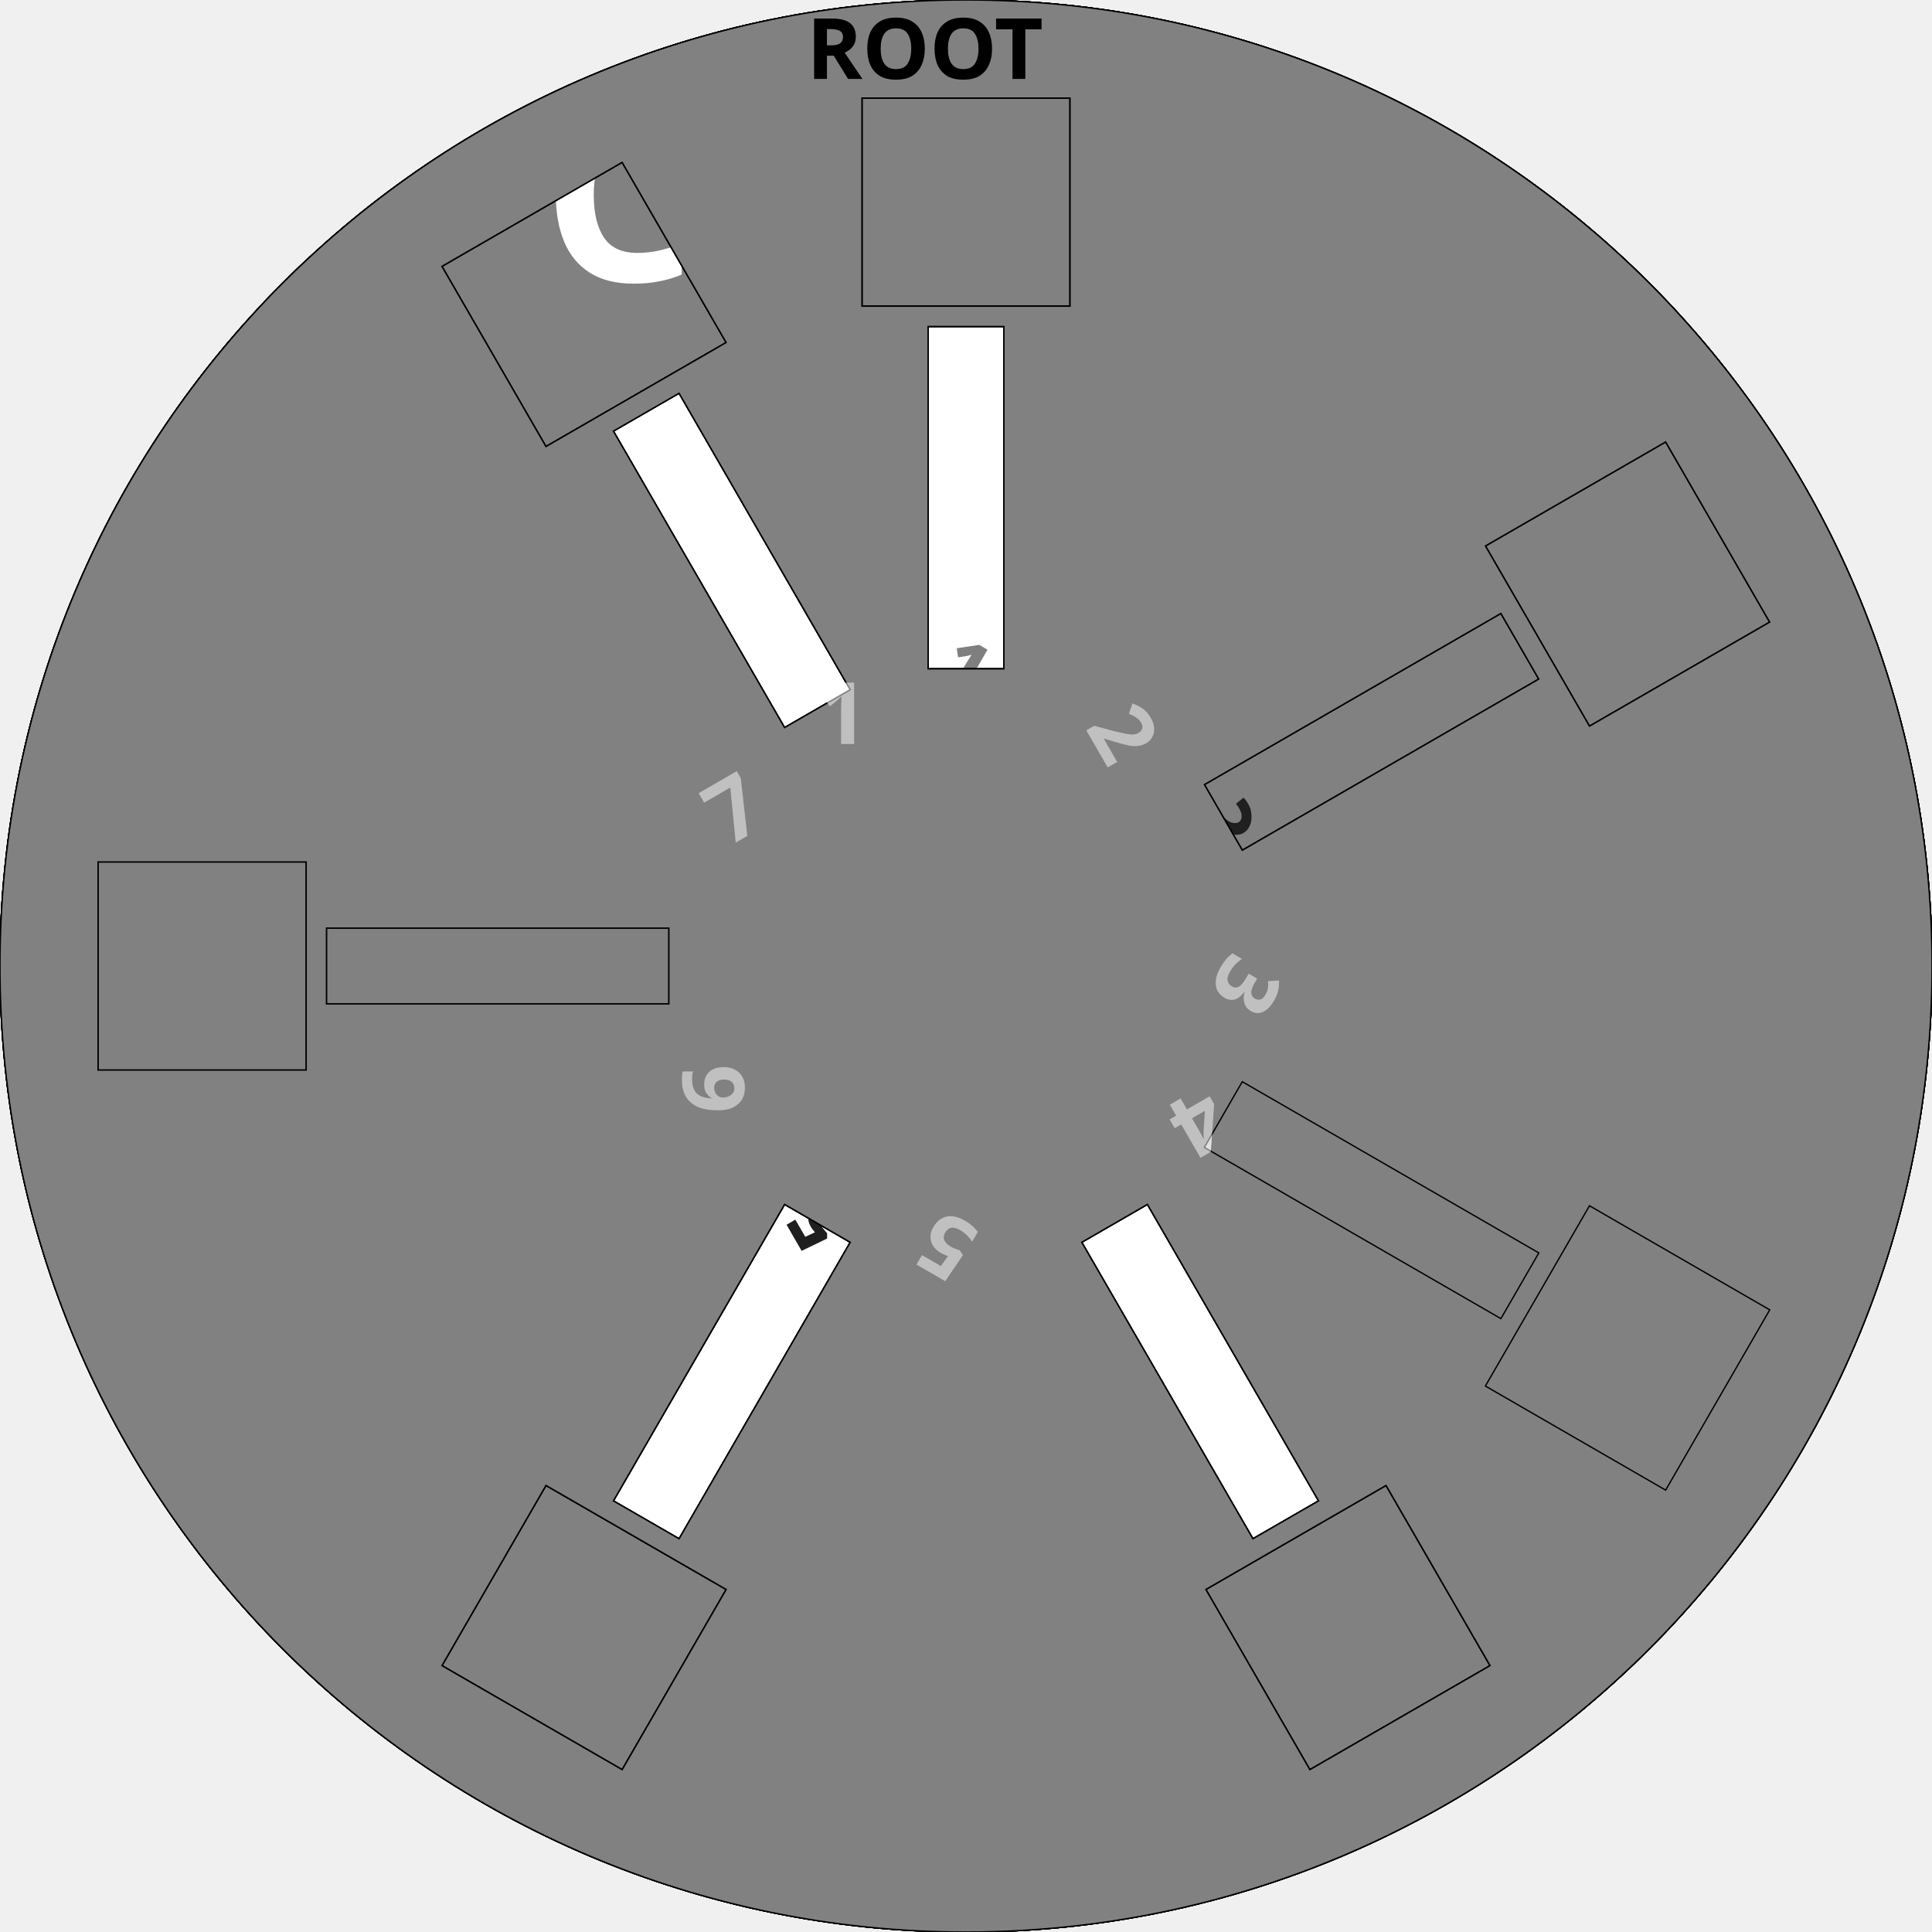
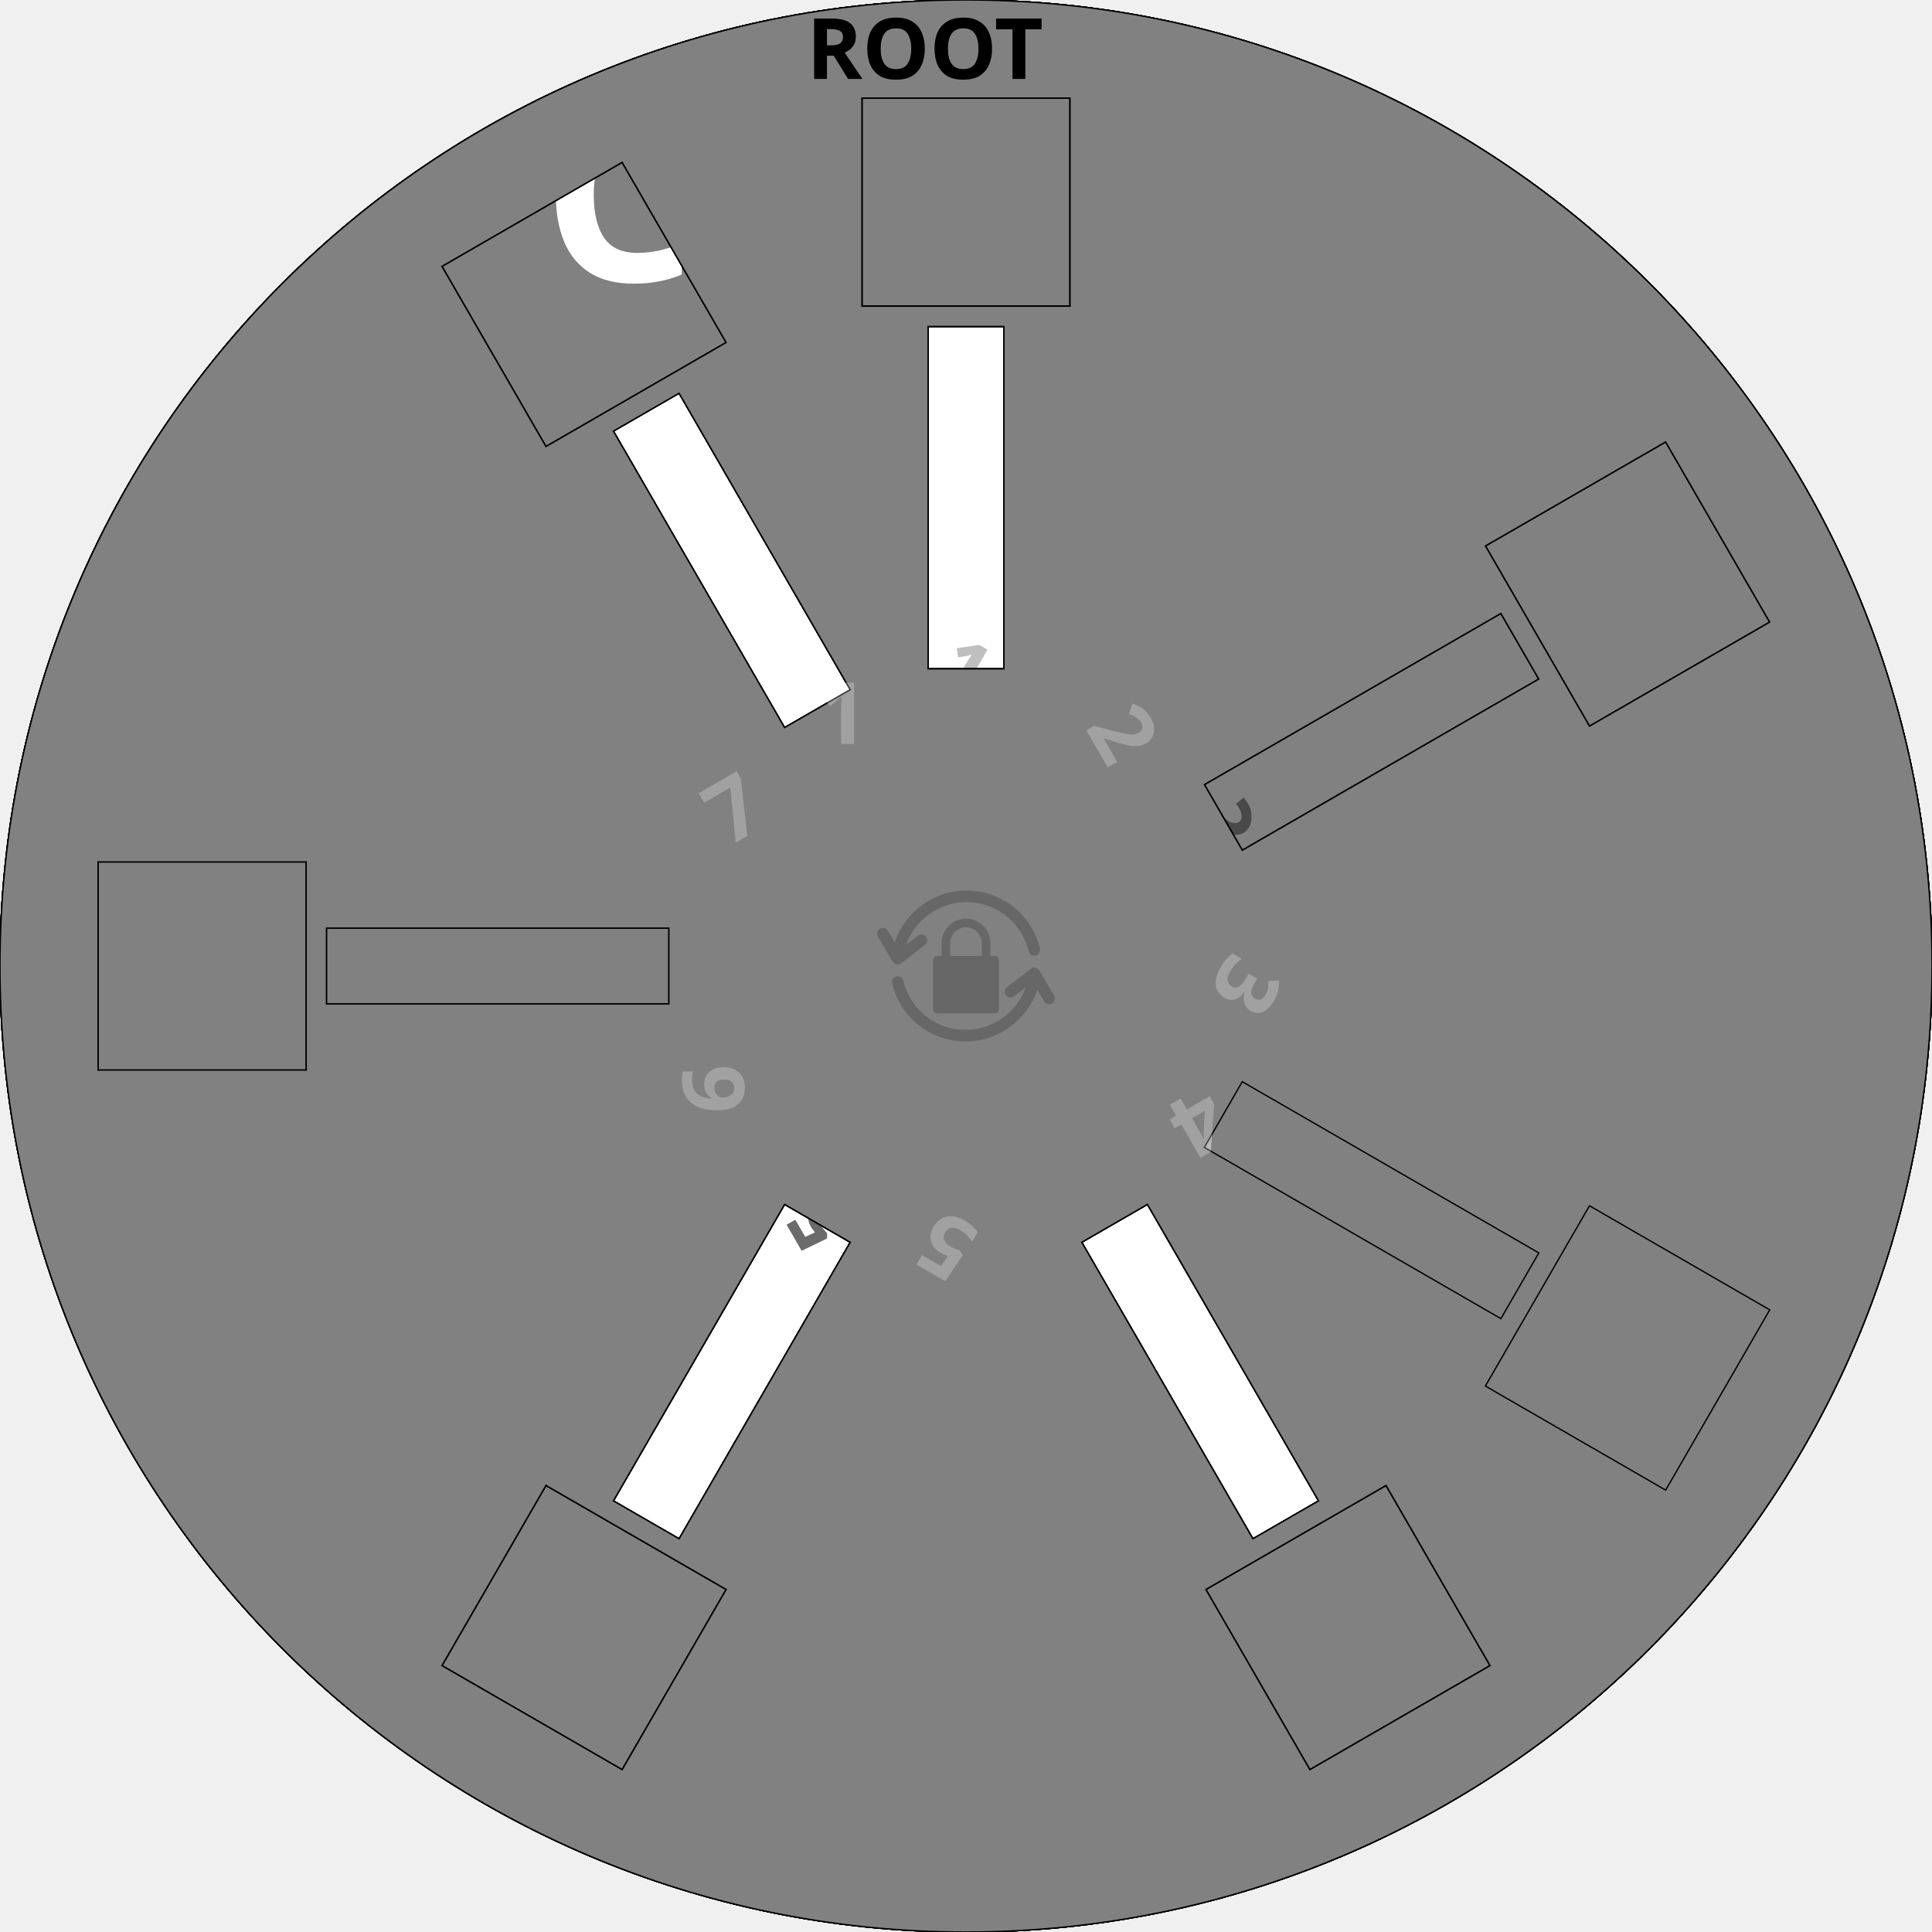
<svg xmlns="http://www.w3.org/2000/svg" width="158.75mm" height="158.75mm" viewBox="0 0 160 160" version="1.1" id="svg1">
  <defs id="defs1">
    <style>
        @keyframes touch_anim {
            0%   { opacity: 1; }
            100% { opacity: 0; }
        }
        .touchanim:hover{
            animation-name: touch_anim;
            animation-duration: 500ms;
        }
     </style>
  </defs>
  <g id="noteCircle" transform="translate(80, 80)" style="display:inline">
    <g id="noteCircle_base" style="display:inline">
      <circle id="circle1" cx="0" cy="0" r="80" style="fill:#818181;fill-opacity:1;stroke:#000000;stroke-width:0.11" />
      <g id="note_names">
        <g id="note1">
          <rect style="fill:#ffffff;fill-opacity:1;stroke:#ffffff;stroke-width:0.1;stroke-opacity:1" id="rect1" width="6.283" height="28.358" x="-3.142" y="-52.964" />
          <text xml:space="preserve" style="font-weight:bold;font-size:20px;line-height:10px;font-family:'Book Antiqua';text-align:center;text-anchor:middle;opacity:1;fill:#ffffff;fill-opacity:1;stroke-width:0.3" x="-0.118" y="-56.714" id="text1">
            <tspan id="tspan3" style="font-style:normal;font-variant:normal;font-weight:bold;font-stretch:normal;font-size:20.161px;font-family:'Book Antiqua';-inkscape-font-specification:'Book Antiqua, Bold';font-variant-ligatures:none;font-variant-caps:normal;font-variant-numeric:normal;font-variant-east-asian:normal;fill:#ffffff;fill-opacity:1;stroke-width:0.265;stroke-dasharray:none" x="-0.118" y="-56.714">C</tspan>
          </text>
        </g>
        <g id="note2" transform="rotate(30)">
          <rect style="fill:#000000;fill-opacity:1;stroke:#000000;stroke-width:0.1;stroke-opacity:1" id="rect2" width="6.283" height="28.358" x="-3.142" y="-52.964" />
          <text xml:space="preserve" style="font-weight:bold;font-size:8.5px;line-height:10px;font-family:'Book Antiqua';text-align:center;text-anchor:middle;opacity:1;fill:#000000;fill-opacity:1;stroke-width:0.3" x="0.461" y="-65.768" id="text2">
            <tspan id="tspan31" x="0.461" y="-65.768">C♯</tspan>
            <tspan id="tspan30" x="0.461" y="-55.255">D♭</tspan>
          </text>
        </g>
        <g id="note3" transform="rotate(60)">
          <rect style="fill:#ffffff;fill-opacity:1;stroke:#ffffff;stroke-width:0.1;stroke-opacity:1" id="rect3" width="6.283" height="28.358" x="-3.142" y="-52.964" />
          <text xml:space="preserve" style="font-weight:bold;font-size:20px;line-height:10px;font-family:'Book Antiqua';text-align:center;text-anchor:middle;opacity:1;fill:#ffffff;fill-opacity:1;stroke-width:0.3" x="-0.118" y="-56.714" id="text3">
            <tspan id="tspan33" style="font-style:normal;font-variant:normal;font-weight:bold;font-stretch:normal;font-size:20.161px;font-family:'Book Antiqua';-inkscape-font-specification:'Book Antiqua, Bold';font-variant-ligatures:none;font-variant-caps:normal;font-variant-numeric:normal;font-variant-east-asian:normal;fill:#ffffff;fill-opacity:1;stroke-width:0.265;stroke-dasharray:none" x="-0.118" y="-56.714">D</tspan>
          </text>
        </g>
        <g id="note4" transform="rotate(90)">
          <rect style="fill:#000000;fill-opacity:1;stroke:#000000;stroke-width:0.1;stroke-opacity:1" id="rect4" width="6.283" height="28.358" x="-3.142" y="-52.964" />
          <text xml:space="preserve" style="font-weight:bold;font-size:8.5px;line-height:10px;font-family:'Book Antiqua';text-align:center;text-anchor:middle;opacity:1;fill:#000000;fill-opacity:1;stroke-width:0.3" x="0.461" y="-65.768" id="text4">
            <tspan id="tspan34" x="0.461" y="-65.768">D♯</tspan>
            <tspan id="tspan35" x="0.461" y="-55.255">E♭</tspan>
          </text>
        </g>
        <g id="note5" transform="rotate(120)">
          <rect style="fill:#ffffff;fill-opacity:1;stroke:#ffffff;stroke-width:0.1;stroke-opacity:1" id="rect5" width="6.283" height="28.358" x="-3.142" y="-52.964" />
          <text xml:space="preserve" style="font-weight:bold;font-size:20px;line-height:10px;font-family:'Book Antiqua';text-align:center;text-anchor:middle;opacity:1;fill:#ffffff;fill-opacity:1;stroke-width:0.3" x="-0.118" y="-56.714" id="text5">
            <tspan id="tspan37" style="font-style:normal;font-variant:normal;font-weight:bold;font-stretch:normal;font-size:20.161px;font-family:'Book Antiqua';-inkscape-font-specification:'Book Antiqua, Bold';font-variant-ligatures:none;font-variant-caps:normal;font-variant-numeric:normal;font-variant-east-asian:normal;fill:#ffffff;fill-opacity:1;stroke-width:0.265;stroke-dasharray:none" x="-0.118" y="-56.714">E</tspan>
          </text>
        </g>
        <g id="note6" transform="rotate(150)">
          <rect style="fill:#ffffff;fill-opacity:1;stroke:#ffffff;stroke-width:0.1;stroke-opacity:1" id="rect6" width="6.283" height="28.358" x="-3.142" y="-52.964" />
          <text xml:space="preserve" style="font-weight:bold;font-size:20px;line-height:10px;font-family:'Book Antiqua';text-align:center;text-anchor:middle;opacity:1;fill:#ffffff;fill-opacity:1;stroke-width:0.3" x="-0.118" y="-56.714" id="text6">
            <tspan id="tspan48" x="-0.118" y="-56.714">F</tspan>
          </text>
        </g>
        <g id="note7" transform="scale(-1)">
          <rect style="fill:#000000;fill-opacity:1;stroke:#000000;stroke-width:0.1;stroke-opacity:1" id="rect7" width="6.283" height="28.358" x="-3.142" y="-52.964" />
          <text xml:space="preserve" style="font-weight:bold;font-size:8.5px;line-height:10px;font-family:'Book Antiqua';text-align:center;text-anchor:middle;opacity:1;fill:#000000;fill-opacity:1;stroke-width:0.3" x="0.461" y="-65.768" id="text7">
            <tspan id="tspan38" x="0.461" y="-65.768">F♯</tspan>
            <tspan id="tspan39" x="0.461" y="-55.255">G♭</tspan>
          </text>
        </g>
        <g id="note8" transform="rotate(-150)">
          <rect style="fill:#ffffff;fill-opacity:1;stroke:#ffffff;stroke-width:0.1;stroke-opacity:1" id="rect8" width="6.283" height="28.358" x="-3.142" y="-52.964" />
          <text xml:space="preserve" style="font-weight:bold;font-size:20px;line-height:10px;font-family:'Book Antiqua';text-align:center;text-anchor:middle;opacity:1;fill:#ffffff;fill-opacity:1;stroke-width:0.3" x="-0.118" y="-56.714" id="text8">
            <tspan id="tspan41" style="font-style:normal;font-variant:normal;font-weight:bold;font-stretch:normal;font-size:20.161px;font-family:'Book Antiqua';-inkscape-font-specification:'Book Antiqua, Bold';font-variant-ligatures:none;font-variant-caps:normal;font-variant-numeric:normal;font-variant-east-asian:normal;fill:#ffffff;fill-opacity:1;stroke-width:0.265;stroke-dasharray:none" x="-0.118" y="-56.714">G</tspan>
          </text>
        </g>
        <g id="note9" transform="rotate(-120)">
          <rect style="fill:#000000;fill-opacity:1;stroke:#000000;stroke-width:0.1;stroke-opacity:1" id="rect9" width="6.283" height="28.358" x="-3.142" y="-52.964" />
          <text xml:space="preserve" style="font-weight:bold;font-size:8.5px;line-height:10px;font-family:'Book Antiqua';text-align:center;text-anchor:middle;opacity:1;fill:#000000;fill-opacity:1;stroke-width:0.3" x="0.461" y="-65.768" id="text9">
            <tspan id="tspan42" x="0.461" y="-65.768">G♯</tspan>
            <tspan id="tspan43" x="0.461" y="-55.255">A♭</tspan>
          </text>
        </g>
        <g id="note10" transform="rotate(-90)">
          <rect style="fill:#ffffff;fill-opacity:1;stroke:#ffffff;stroke-width:0.1;stroke-opacity:1" id="rect10" width="6.283" height="28.358" x="-3.142" y="-52.964" />
          <text xml:space="preserve" style="font-weight:bold;font-size:20px;line-height:10px;font-family:'Book Antiqua';text-align:center;text-anchor:middle;opacity:1;fill:#ffffff;fill-opacity:1;stroke-width:0.3" x="-0.118" y="-56.714" id="text10">
            <tspan id="tspan44" style="font-style:normal;font-variant:normal;font-weight:bold;font-stretch:normal;font-size:20.161px;font-family:'Book Antiqua';-inkscape-font-specification:'Book Antiqua, Bold';font-variant-ligatures:none;font-variant-caps:normal;font-variant-numeric:normal;font-variant-east-asian:normal;fill:#ffffff;fill-opacity:1;stroke-width:0.265;stroke-dasharray:none" x="-0.118" y="-56.714">A</tspan>
          </text>
        </g>
        <g id="note11" transform="rotate(-60)">
          <rect style="fill:#000000;fill-opacity:1;stroke:#000000;stroke-width:0.1;stroke-opacity:1" id="rect11" width="6.283" height="28.358" x="-3.142" y="-52.964" />
          <text xml:space="preserve" style="font-weight:bold;font-size:8.5px;line-height:10px;font-family:'Book Antiqua';text-align:center;text-anchor:middle;opacity:1;fill:#000000;fill-opacity:1;stroke-width:0.3" x="0.461" y="-65.768" id="text11">
            <tspan id="tspan45" x="0.461" y="-65.768">A♯</tspan>
            <tspan id="tspan46" x="0.461" y="-55.255">B♭</tspan>
          </text>
        </g>
        <g id="note12" transform="rotate(-30)" style="mix-blend-mode:normal">
          <rect style="fill:#ffffff;fill-opacity:1;stroke:#ffffff;stroke-width:0.1;stroke-opacity:1" id="rect12" width="6.283" height="28.358" x="-3.142" y="-52.964" />
          <text xml:space="preserve" style="font-weight:bold;font-size:20px;line-height:10px;font-family:'Book Antiqua';text-align:center;text-anchor:middle;opacity:1;fill:#ffffff;fill-opacity:1;stroke-width:0.3" x="-0.118" y="-56.714" id="text12">
            <tspan id="tspan47" style="font-style:normal;font-variant:normal;font-weight:bold;font-stretch:normal;font-size:20.161px;font-family:'Book Antiqua';-inkscape-font-specification:'Book Antiqua, Bold';font-variant-ligatures:none;font-variant-caps:normal;font-variant-numeric:normal;font-variant-east-asian:normal;fill:#ffffff;fill-opacity:1;stroke-width:0.265;stroke-dasharray:none" x="-0.118" y="-56.714">B</tspan>
          </text>
        </g>
      </g>
    </g>
    <g id="touch" style="display:inline;opacity:1;mix-blend-mode:normal">
      <rect class="touchanim" style="opacity:0;fill:#000000;fill-opacity:0.2;stroke:#000000;stroke-width:0.098;stroke-opacity:1" id="touch12" width="8.5" height="47" x="-8.5" y="-72" />
      <rect class="touchanim" style="fill:#000000;fill-opacity:0.2;stroke:#000000;stroke-width:0.142;stroke-opacity:1;opacity:0" id="touch00" width="8.5" height="47" x="0" y="-72" />
      <rect class="touchanim" style="fill:#000000;fill-opacity:0.2;stroke:#000000;stroke-width:0.142;stroke-opacity:1;opacity:0" id="touch01" width="17" height="47" x="-8.62" y="-71.883" transform="rotate(30)" />
      <rect class="touchanim" style="fill:#000000;fill-opacity:0.2;stroke:#000000;stroke-width:0.142;stroke-opacity:1;opacity:0" id="touch02" width="17" height="47" x="-8.62" y="-71.883" transform="rotate(60)" />
      <rect class="touchanim" style="fill:#000000;fill-opacity:0.2;stroke:#000000;stroke-width:0.142;stroke-opacity:1;opacity:0" id="touch03" width="17" height="47" x="-8.62" y="-71.882" transform="rotate(90)" />
      <rect class="touchanim" style="fill:#000000;fill-opacity:0.2;stroke:#000000;stroke-width:0.142;stroke-opacity:1;opacity:0" id="touch04" width="17" height="47" x="-8.62" y="-71.882" transform="rotate(120)" />
      <rect class="touchanim" style="fill:#000000;fill-opacity:0.2;stroke:#000000;stroke-width:0.142;stroke-opacity:1;opacity:0" id="touch05" width="17" height="47" x="-8.62" y="-71.882" transform="rotate(150)" />
      <rect class="touchanim" style="fill:#000000;fill-opacity:0.2;stroke:#000000;stroke-width:0.142;stroke-opacity:1;opacity:0" id="touch06" width="17" height="47" x="-8.62" y="-71.882" transform="scale(-1)" />
      <rect class="touchanim" style="fill:#000000;fill-opacity:0.2;stroke:#000000;stroke-width:0.142;stroke-opacity:1;opacity:0" id="touch07" width="17" height="47" x="-8.62" y="-71.882" transform="rotate(-150)" />
      <rect class="touchanim" style="fill:#000000;fill-opacity:0.2;stroke:#000000;stroke-width:0.142;stroke-opacity:1;opacity:0" id="touch08" width="17" height="47" x="-8.62" y="-71.882" transform="rotate(-120)" />
      <rect class="touchanim" style="fill:#000000;fill-opacity:0.2;stroke:#000000;stroke-width:0.142;stroke-opacity:1;opacity:0" id="touch09" width="17" height="47" x="-8.62" y="-71.882" transform="rotate(-90)" />
      <rect class="touchanim" style="fill:#000000;fill-opacity:0.2;stroke:#000000;stroke-width:0.142;stroke-opacity:1;opacity:0" id="touch10" width="17" height="47" x="-8.62" y="-71.883" transform="rotate(-60)" />
      <rect class="touchanim" style="fill:#000000;fill-opacity:0.2;stroke:#000000;stroke-width:0.142;stroke-opacity:1;opacity:0" id="touch11" width="17" height="47" x="-8.62" y="-71.883" transform="rotate(-30)" />
    </g>
    <g id="allModes" style="display:inline">
      <g id="doubleHarmonic" style="display:inline">
        <path id="doubleHarmonicCircle" style="display:inline;fill:#818181;fill-opacity:1;stroke:#000000;stroke-width:0.11" d="M 0,-80 A 80,80 0 0 0 -80,0 80,80 0 0 0 0,80 80,80 0 0 0 80,0 80,80 0 0 0 0,-80 Z m -8.62,8.117 h 17.239 v 17.239 h -17.239 z m 37.096,5.321 14.93,8.62 -8.62,14.929 -14.929,-8.62 z m -56.953,5.16e-4 8.619,14.929 -14.929,8.62 -8.62,-14.93 z m 25.335,13.598 h 6.283 v 28.357 h -6.283 z m -20.62,5.525 14.179,24.559 -5.442,3.141 -14.179,-24.558 z m 47.523,0 5.442,3.142 -14.179,24.558 -5.442,-3.141 z m -46.642,57.021 3.141,5.442 -24.558,14.179 -3.142,-5.442 z m 45.761,0 24.559,14.179 -3.142,5.442 -24.558,-14.179 z m -37.904,10.156 5.442,3.141 -14.179,24.559 -5.442,-3.142 z m 30.048,0 14.179,24.558 L 23.761,47.439 9.582,22.88 Z M 51.633,19.856 66.562,28.476 57.942,43.405 43.013,34.786 Z m -103.264,10e-4 8.62,14.929 -14.929,8.62 -8.62,-14.929 z m 16.846,23.155 14.929,8.62 -8.619,14.929 -14.93,-8.619 z m 69.572,0 8.62,14.929 -14.93,8.62 -8.619,-14.929 z" />
-         <g id="doubleHarmonicIntervals" style="display:inline;opacity:0.5">
+         <g id="doubleHarmonicIntervals" style="display:inline;opacity:0.25">
          <text xml:space="preserve" style="font-weight:bold;font-size:7.111px;line-height:1.25;font-family:'Book Antiqua';-inkscape-font-specification:'Book Antiqua, Bold';font-variant-ligatures:none;text-align:center;text-anchor:middle;display:inline;fill:#ffffff;fill-opacity:1;stroke-width:0.267" x="0" y="-18.386" id="text77">
            <tspan style="font-size:7.111px;fill:#ffffff;fill-opacity:1;stroke-width:0.267" x="0" y="-18.386" id="tspan77">1</tspan>
          </text>
          <text xml:space="preserve" style="font-weight:bold;font-size:7.111px;line-height:1.25;font-family:'Book Antiqua';-inkscape-font-specification:'Book Antiqua, Bold';font-variant-ligatures:none;text-align:center;text-anchor:middle;display:inline;fill:#ffffff;fill-opacity:1;stroke-width:0.267" x="0" y="-18.386" id="text79" transform="rotate(150)">
            <tspan style="font-size:7.111px;fill:#ffffff;fill-opacity:1;stroke-width:0.267" x="0" y="-18.386" id="tspan79">4</tspan>
          </text>
          <text xml:space="preserve" style="font-weight:bold;font-size:7.111px;line-height:1.25;font-family:'Book Antiqua';-inkscape-font-specification:'Book Antiqua, Bold';font-variant-ligatures:none;text-align:center;text-anchor:middle;display:inline;fill:#ffffff;fill-opacity:1;stroke-width:0.267" x="0" y="-18.386" id="text80" transform="rotate(-150)">
            <tspan style="font-size:7.111px;fill:#ffffff;fill-opacity:1;stroke-width:0.267" x="0" y="-18.386" id="tspan80">5</tspan>
          </text>
          <text xml:space="preserve" style="font-weight:bold;font-size:7.111px;line-height:1.25;font-family:'Book Antiqua';-inkscape-font-specification:'Book Antiqua, Bold';font-variant-ligatures:none;text-align:center;text-anchor:middle;display:inline;fill:#ffffff;fill-opacity:1;stroke-width:0.267" x="0" y="-18.386" id="text81" transform="rotate(-30)">
            <tspan style="font-size:7.111px;fill:#ffffff;fill-opacity:1;stroke-width:0.267" x="0" y="-18.386" id="tspan81">7</tspan>
          </text>
          <text xml:space="preserve" style="font-weight:bold;font-size:6.4px;line-height:1;font-family:'Book Antiqua';-inkscape-font-specification:'Book Antiqua, Bold';font-variant-ligatures:none;text-align:center;text-anchor:middle;display:inline;fill:#000000;fill-opacity:1;stroke-width:0.267" x="0" y="-19" id="text83" transform="rotate(-120)">
            <tspan style="font-size:6.4px;line-height:1;fill:#000000;fill-opacity:1;stroke-width:0.267" x="0" y="-19" id="tspan82">5♯</tspan>
            <tspan style="font-size:6.4px;line-height:1;fill:#000000;fill-opacity:1;stroke-width:0.267" x="4.1094609e-08" y="-12.214" id="tspan83">♭6</tspan>
          </text>
          <text xml:space="preserve" style="font-weight:bold;font-size:7.111px;line-height:1.25;font-family:'Book Antiqua';-inkscape-font-specification:'Book Antiqua, Bold';font-variant-ligatures:none;text-align:center;text-anchor:middle;display:inline;fill:#ffffff;fill-opacity:1;stroke-width:0.267" x="0" y="-18.386" id="text84" transform="rotate(120)">
            <tspan style="font-size:7.111px;fill:#ffffff;fill-opacity:1;stroke-width:0.267" x="0" y="-18.386" id="tspan84">3</tspan>
          </text>
          <text xml:space="preserve" style="font-weight:bold;font-size:6.4px;line-height:1;font-family:'Book Antiqua';-inkscape-font-specification:'Book Antiqua, Bold';font-variant-ligatures:none;text-align:center;text-anchor:middle;display:inline;fill:#000000;fill-opacity:1;stroke-width:0.267" x="0" y="-19" id="text87" transform="rotate(30)">
            <tspan style="font-size:6.4px;line-height:1;fill:#000000;fill-opacity:1;stroke-width:0.267" x="0" y="-19" id="tspan86">1♯</tspan>
            <tspan style="font-size:6.4px;line-height:1;fill:#000000;fill-opacity:1;stroke-width:0.267" x="4.1094609e-08" y="-12.214" id="tspan87">♭2</tspan>
          </text>
        </g>
      </g>
      <g id="harmonicMajor" style="display:inline">
        <path id="harmonicMajorCircle" style="display:inline;fill:#818181;fill-opacity:1;stroke:#000000;stroke-width:0.11" d="M 0,-80 A 80,80 0 0 0 -80,0 80,80 0 0 0 0,80 80,80 0 0 0 80,0 80,80 0 0 0 0,-80 Z m -8.62,8.117 h 17.239 v 17.239 h -17.239 z m -19.857,5.321 8.619,14.929 -14.929,8.62 -8.62,-14.93 z m 25.335,13.598 h 6.283 v 28.357 h -6.283 z m -20.62,5.525 14.179,24.559 -5.442,3.141 -14.179,-24.558 z m 81.704,4.032 8.62,14.929 -14.929,8.62 -8.62,-14.929 z m -13.645,14.204 3.142,5.442 -24.559,14.179 -3.141,-5.442 z m -67.177,38.785 3.141,5.442 -24.558,14.179 -3.142,-5.442 z m 45.761,0 24.559,14.179 -3.142,5.442 -24.558,-14.179 z m -37.904,10.156 5.442,3.141 -14.179,24.559 -5.442,-3.142 z m 30.048,0 14.179,24.558 L 23.761,47.439 9.582,22.88 Z M 51.633,19.856 66.562,28.476 57.942,43.405 43.013,34.786 Z m -103.264,10e-4 8.62,14.929 -14.929,8.62 -8.62,-14.929 z m 16.846,23.155 14.929,8.62 -8.619,14.929 -14.93,-8.619 z m 69.572,0 8.62,14.929 -14.93,8.62 -8.619,-14.929 z" />
-         <g id="harmonicMajorIntervals" style="display:inline;opacity:0.5">
+         <g id="harmonicMajorIntervals" style="display:inline;opacity:0.25">
          <text xml:space="preserve" style="font-weight:bold;font-size:7.111px;line-height:1.25;font-family:'Book Antiqua';-inkscape-font-specification:'Book Antiqua, Bold';font-variant-ligatures:none;text-align:center;text-anchor:middle;display:inline;fill:#ffffff;fill-opacity:1;stroke-width:0.267" x="0" y="-18.386" id="text67">
            <tspan style="font-size:7.111px;fill:#ffffff;fill-opacity:1;stroke-width:0.267" x="0" y="-18.386" id="tspan67">1</tspan>
          </text>
          <text xml:space="preserve" style="font-weight:bold;font-size:7.111px;line-height:1.25;font-family:'Book Antiqua';-inkscape-font-specification:'Book Antiqua, Bold';font-variant-ligatures:none;text-align:center;text-anchor:middle;display:inline;fill:#ffffff;fill-opacity:1;stroke-width:0.267" x="0" y="-18.386" id="text68" transform="rotate(60)">
            <tspan style="font-size:7.111px;fill:#ffffff;fill-opacity:1;stroke-width:0.267" x="0" y="-18.386" id="tspan68">2</tspan>
          </text>
          <text xml:space="preserve" style="font-weight:bold;font-size:7.111px;line-height:1.25;font-family:'Book Antiqua';-inkscape-font-specification:'Book Antiqua, Bold';font-variant-ligatures:none;text-align:center;text-anchor:middle;display:inline;fill:#ffffff;fill-opacity:1;stroke-width:0.267" x="0" y="-18.386" id="text71" transform="rotate(150)">
            <tspan style="font-size:7.111px;fill:#ffffff;fill-opacity:1;stroke-width:0.267" x="0" y="-18.386" id="tspan71">4</tspan>
          </text>
          <text xml:space="preserve" style="font-weight:bold;font-size:7.111px;line-height:1.25;font-family:'Book Antiqua';-inkscape-font-specification:'Book Antiqua, Bold';font-variant-ligatures:none;text-align:center;text-anchor:middle;display:inline;fill:#ffffff;fill-opacity:1;stroke-width:0.267" x="0" y="-18.386" id="text72" transform="rotate(-150)">
            <tspan style="font-size:7.111px;fill:#ffffff;fill-opacity:1;stroke-width:0.267" x="0" y="-18.386" id="tspan72">5</tspan>
          </text>
          <text xml:space="preserve" style="font-weight:bold;font-size:7.111px;line-height:1.25;font-family:'Book Antiqua';-inkscape-font-specification:'Book Antiqua, Bold';font-variant-ligatures:none;text-align:center;text-anchor:middle;display:inline;fill:#ffffff;fill-opacity:1;stroke-width:0.267" x="0" y="-18.386" id="text73" transform="rotate(-30)">
            <tspan style="font-size:7.111px;fill:#ffffff;fill-opacity:1;stroke-width:0.267" x="0" y="-18.386" id="tspan73">7</tspan>
          </text>
          <text xml:space="preserve" style="font-weight:bold;font-size:6.4px;line-height:1;font-family:'Book Antiqua';-inkscape-font-specification:'Book Antiqua, Bold';font-variant-ligatures:none;text-align:center;text-anchor:middle;display:inline;fill:#000000;fill-opacity:1;stroke-width:0.267" x="0" y="-19" id="text75" transform="rotate(-120)">
            <tspan style="font-size:6.4px;line-height:1;fill:#000000;fill-opacity:1;stroke-width:0.267" x="0" y="-19" id="tspan74">5♯</tspan>
            <tspan style="font-size:6.4px;line-height:1;fill:#000000;fill-opacity:1;stroke-width:0.267" x="4.1094609e-08" y="-12.214" id="tspan75">♭6</tspan>
          </text>
          <text xml:space="preserve" style="font-weight:bold;font-size:7.111px;line-height:1.25;font-family:'Book Antiqua';-inkscape-font-specification:'Book Antiqua, Bold';font-variant-ligatures:none;text-align:center;text-anchor:middle;display:inline;fill:#ffffff;fill-opacity:1;stroke-width:0.267" x="0" y="-18.386" id="text76" transform="rotate(120)">
            <tspan style="font-size:7.111px;fill:#ffffff;fill-opacity:1;stroke-width:0.267" x="0" y="-18.386" id="tspan76">3</tspan>
          </text>
        </g>
      </g>
      <g id="harmonicMinor" style="display:inline">
        <path id="harmonicMinorCircle" style="display:inline;fill:#818181;fill-opacity:1;stroke:#000000;stroke-width:0.11" d="M 0,-80 A 80,80 0 0 0 -80,0 80,80 0 0 0 0,80 80,80 0 0 0 80,0 80,80 0 0 0 0,-80 Z m -8.62,8.117 h 17.239 v 17.239 h -17.239 z m -19.857,5.321 8.619,14.929 -14.929,8.62 -8.62,-14.93 z m 25.335,13.598 h 6.283 v 28.357 h -6.283 z m -20.62,5.525 14.179,24.559 -5.442,3.141 -14.179,-24.558 z m 81.704,4.032 8.62,14.929 -14.929,8.62 -8.62,-14.929 z m -13.645,14.204 3.142,5.442 -24.559,14.179 -3.141,-5.442 z M 54.643,-8.62 H 71.882 V 8.619 H 54.643 Z M 24.606,-3.141 H 52.964 V 3.141 H 24.606 Z m -47.487,12.724 3.141,5.442 -24.558,14.179 -3.142,-5.442 z m 7.856,10.156 5.442,3.141 -14.179,24.559 -5.442,-3.142 z m 30.048,0 14.179,24.558 L 23.761,47.439 9.582,22.88 Z m -66.656,0.118 8.62,14.929 -14.929,8.62 -8.62,-14.929 z m 16.846,23.155 14.929,8.62 -8.619,14.929 -14.93,-8.619 z m 69.572,0 8.62,14.929 -14.93,8.62 -8.619,-14.929 z" />
-         <g id="harmonicMinorIntervals" style="opacity:0.5">
+         <g id="harmonicMinorIntervals" style="display:inline;opacity:0.25">
          <text xml:space="preserve" style="font-weight:bold;font-size:7.111px;line-height:1.25;font-family:'Book Antiqua';-inkscape-font-specification:'Book Antiqua, Bold';font-variant-ligatures:none;text-align:center;text-anchor:middle;display:inline;fill:#ffffff;fill-opacity:1;stroke-width:0.267" x="0" y="-18.386" id="text57">
            <tspan style="font-size:7.111px;fill:#ffffff;fill-opacity:1;stroke-width:0.267" x="0" y="-18.386" id="tspan57">1</tspan>
          </text>
          <text xml:space="preserve" style="font-weight:bold;font-size:7.111px;line-height:1.25;font-family:'Book Antiqua';-inkscape-font-specification:'Book Antiqua, Bold';font-variant-ligatures:none;text-align:center;text-anchor:middle;display:inline;fill:#ffffff;fill-opacity:1;stroke-width:0.267" x="0" y="-18.386" id="text58" transform="rotate(60)">
            <tspan style="font-size:7.111px;fill:#ffffff;fill-opacity:1;stroke-width:0.267" x="0" y="-18.386" id="tspan58">2</tspan>
          </text>
          <text xml:space="preserve" style="font-weight:bold;font-size:6.4px;line-height:1;font-family:'Book Antiqua';-inkscape-font-specification:'Book Antiqua, Bold';font-variant-ligatures:none;text-align:center;text-anchor:middle;display:inline;fill:#000000;fill-opacity:1;stroke-width:0.267" x="0" y="-19" id="text60" transform="rotate(90)">
            <tspan style="font-size:6.4px;line-height:1;fill:#000000;fill-opacity:1;stroke-width:0.267" x="0" y="-19" id="tspan59">2♯</tspan>
            <tspan style="font-size:6.4px;line-height:1;fill:#000000;fill-opacity:1;stroke-width:0.267" x="4.1094609e-08" y="-12.214" id="tspan60">♭3</tspan>
          </text>
          <text xml:space="preserve" style="font-weight:bold;font-size:7.111px;line-height:1.25;font-family:'Book Antiqua';-inkscape-font-specification:'Book Antiqua, Bold';font-variant-ligatures:none;text-align:center;text-anchor:middle;display:inline;fill:#ffffff;fill-opacity:1;stroke-width:0.267" x="0" y="-18.386" id="text61" transform="rotate(150)">
            <tspan style="font-size:7.111px;fill:#ffffff;fill-opacity:1;stroke-width:0.267" x="0" y="-18.386" id="tspan61">4</tspan>
          </text>
          <text xml:space="preserve" style="font-weight:bold;font-size:7.111px;line-height:1.25;font-family:'Book Antiqua';-inkscape-font-specification:'Book Antiqua, Bold';font-variant-ligatures:none;text-align:center;text-anchor:middle;display:inline;fill:#ffffff;fill-opacity:1;stroke-width:0.267" x="0" y="-18.386" id="text62" transform="rotate(-150)">
            <tspan style="font-size:7.111px;fill:#ffffff;fill-opacity:1;stroke-width:0.267" x="0" y="-18.386" id="tspan62">5</tspan>
          </text>
          <text xml:space="preserve" style="font-weight:bold;font-size:7.111px;line-height:1.25;font-family:'Book Antiqua';-inkscape-font-specification:'Book Antiqua, Bold';font-variant-ligatures:none;text-align:center;text-anchor:middle;display:inline;fill:#ffffff;fill-opacity:1;stroke-width:0.267" x="0" y="-18.386" id="text64" transform="rotate(-30)">
            <tspan style="font-size:7.111px;fill:#ffffff;fill-opacity:1;stroke-width:0.267" x="0" y="-18.386" id="tspan64">7</tspan>
          </text>
          <text xml:space="preserve" style="font-weight:bold;font-size:6.4px;line-height:1;font-family:'Book Antiqua';-inkscape-font-specification:'Book Antiqua, Bold';font-variant-ligatures:none;text-align:center;text-anchor:middle;display:inline;fill:#000000;fill-opacity:1;stroke-width:0.267" x="0" y="-19" id="text66" transform="rotate(-120)">
            <tspan style="font-size:6.4px;line-height:1;fill:#000000;fill-opacity:1;stroke-width:0.267" x="0" y="-19" id="tspan65">5♯</tspan>
            <tspan style="font-size:6.4px;line-height:1;fill:#000000;fill-opacity:1;stroke-width:0.267" x="4.1094609e-08" y="-12.214" id="tspan66">♭6</tspan>
          </text>
        </g>
      </g>
      <g id="melodicMinor" style="display:inline">
        <path id="melodicMinorCircle" style="display:inline;fill:#818181;fill-opacity:1;stroke:#000000;stroke-width:0.11" d="M 0,-80 A 80,80 0 0 0 -80,0 80,80 0 0 0 0,80 80,80 0 0 0 80,0 80,80 0 0 0 0,-80 Z m -8.62,8.117 h 17.239 v 17.239 h -17.239 z m -19.857,5.321 8.619,14.929 -14.929,8.62 -8.62,-14.93 z m 25.335,13.598 h 6.283 v 28.357 h -6.283 z m -20.62,5.525 14.179,24.559 -5.442,3.141 -14.179,-24.558 z m 81.704,4.032 8.62,14.929 -14.929,8.62 -8.62,-14.929 z m -13.645,14.204 3.142,5.442 -24.559,14.179 -3.141,-5.442 z M 54.643,-8.62 H 71.882 V 8.619 H 54.643 Z m -126.526,0.001 h 17.239 V 8.62 h -17.239 z m 18.919,5.478 h 28.357 v 6.283 h -28.357 z m 77.57,0 H 52.964 V 3.141 H 24.606 Z m -39.63,22.88 5.442,3.141 -14.179,24.559 -5.442,-3.142 z m 30.048,0 14.179,24.558 L 23.761,47.439 9.582,22.88 Z m -49.81,23.274 14.929,8.62 -8.619,14.929 -14.93,-8.619 z m 69.572,0 8.62,14.929 -14.93,8.62 -8.619,-14.929 z" />
-         <g id="melodicMinorIntervals" style="display:inline;opacity:0.5">
+         <g id="melodicMinorIntervals" style="display:inline;opacity:0.25">
          <text xml:space="preserve" style="font-weight:bold;font-size:7.111px;line-height:1.25;font-family:'Book Antiqua';-inkscape-font-specification:'Book Antiqua, Bold';font-variant-ligatures:none;text-align:center;text-anchor:middle;display:inline;fill:#ffffff;fill-opacity:1;stroke-width:0.267" x="0" y="-18.386" id="text29">
            <tspan style="font-size:7.111px;fill:#ffffff;fill-opacity:1;stroke-width:0.267" x="0" y="-18.386" id="tspan29">1</tspan>
          </text>
          <text xml:space="preserve" style="font-weight:bold;font-size:7.111px;line-height:1.25;font-family:'Book Antiqua';-inkscape-font-specification:'Book Antiqua, Bold';font-variant-ligatures:none;text-align:center;text-anchor:middle;display:inline;fill:#ffffff;fill-opacity:1;stroke-width:0.267" x="0" y="-18.386" id="text32" transform="rotate(60)">
            <tspan style="font-size:7.111px;fill:#ffffff;fill-opacity:1;stroke-width:0.267" x="0" y="-18.386" id="tspan32">2</tspan>
          </text>
          <text xml:space="preserve" style="font-weight:bold;font-size:6.4px;line-height:1;font-family:'Book Antiqua';-inkscape-font-specification:'Book Antiqua, Bold';font-variant-ligatures:none;text-align:center;text-anchor:middle;display:inline;fill:#000000;fill-opacity:1;stroke-width:0.267" x="0" y="-19" id="text36" transform="rotate(90)">
            <tspan style="font-size:6.4px;line-height:1;fill:#000000;fill-opacity:1;stroke-width:0.267" x="0" y="-19" id="tspan55">2♯</tspan>
            <tspan style="font-size:6.4px;line-height:1;fill:#000000;fill-opacity:1;stroke-width:0.267" x="4.1094609e-08" y="-12.214" id="tspan56">♭3</tspan>
          </text>
          <text xml:space="preserve" style="font-weight:bold;font-size:7.111px;line-height:1.25;font-family:'Book Antiqua';-inkscape-font-specification:'Book Antiqua, Bold';font-variant-ligatures:none;text-align:center;text-anchor:middle;display:inline;fill:#ffffff;fill-opacity:1;stroke-width:0.267" x="0" y="-18.386" id="text40" transform="rotate(150)">
            <tspan style="font-size:7.111px;fill:#ffffff;fill-opacity:1;stroke-width:0.267" x="0" y="-18.386" id="tspan40">4</tspan>
          </text>
          <text xml:space="preserve" style="font-weight:bold;font-size:7.111px;line-height:1.25;font-family:'Book Antiqua';-inkscape-font-specification:'Book Antiqua, Bold';font-variant-ligatures:none;text-align:center;text-anchor:middle;display:inline;fill:#ffffff;fill-opacity:1;stroke-width:0.267" x="0" y="-18.386" id="text49" transform="rotate(-150)">
            <tspan style="font-size:7.111px;fill:#ffffff;fill-opacity:1;stroke-width:0.267" x="0" y="-18.386" id="tspan49">5</tspan>
          </text>
          <text xml:space="preserve" style="font-weight:bold;font-size:7.111px;line-height:1.25;font-family:'Book Antiqua';-inkscape-font-specification:'Book Antiqua, Bold';font-variant-ligatures:none;text-align:center;text-anchor:middle;display:inline;fill:#ffffff;fill-opacity:1;stroke-width:0.267" x="0" y="-18.386" id="text50" transform="rotate(-90)">
            <tspan style="font-size:7.111px;fill:#ffffff;fill-opacity:1;stroke-width:0.267" x="0" y="-18.386" id="tspan50">6</tspan>
          </text>
          <text xml:space="preserve" style="font-weight:bold;font-size:7.111px;line-height:1.25;font-family:'Book Antiqua';-inkscape-font-specification:'Book Antiqua, Bold';font-variant-ligatures:none;text-align:center;text-anchor:middle;display:inline;fill:#ffffff;fill-opacity:1;stroke-width:0.267" x="0" y="-18.386" id="text51" transform="rotate(-30)">
            <tspan style="font-size:7.111px;fill:#ffffff;fill-opacity:1;stroke-width:0.267" x="0" y="-18.386" id="tspan51">7</tspan>
          </text>
        </g>
      </g>
      <g id="major" style="display:inline">
        <path id="majorCircle" style="display:inline;fill:#818181;fill-opacity:1;stroke:#000000;stroke-width:0.11" d="M 0,-80 A 80,80 0 0 0 -80,0 80,80 0 0 0 0,80 80,80 0 0 0 80,0 80,80 0 0 0 0,-80 Z m -8.62,8.117 h 17.239 v 17.239 h -17.239 z m -19.857,5.321 8.619,14.929 -14.929,8.62 -8.62,-14.93 z m 25.335,13.598 h 6.283 v 28.357 h -6.283 z m -20.62,5.525 14.179,24.559 -5.442,3.141 -14.179,-24.558 z m 81.704,4.032 8.62,14.929 -14.929,8.62 -8.62,-14.929 z m -13.645,14.204 3.142,5.442 -24.559,14.179 -3.141,-5.442 z M -71.882,-8.619 h 17.239 V 8.62 h -17.239 z m 18.919,5.478 H -24.606 V 3.141 H -52.964 Z M 22.88,9.582 47.439,23.761 44.297,29.203 19.739,15.024 Z m -37.904,10.156 5.442,3.141 -14.179,24.559 -5.442,-3.142 z m 30.048,0 14.179,24.558 L 23.761,47.439 9.582,22.88 Z M 51.633,19.856 66.562,28.476 57.942,43.405 43.013,34.786 Z m -86.418,23.156 14.929,8.62 -8.619,14.929 -14.93,-8.619 z m 69.572,0 8.62,14.929 -14.93,8.62 -8.619,-14.929 z" />
-         <g id="majorIntervals" style="display:inline;opacity:0.5">
+         <g id="majorIntervals" style="display:inline;opacity:0.25">
          <text xml:space="preserve" style="font-weight:bold;font-size:7.111px;line-height:1.25;font-family:'Book Antiqua';-inkscape-font-specification:'Book Antiqua, Bold';font-variant-ligatures:none;text-align:center;text-anchor:middle;display:inline;fill:#ffffff;fill-opacity:1;stroke-width:0.267" x="0" y="-18.386" id="text13">
            <tspan style="font-size:7.111px;fill:#ffffff;fill-opacity:1;stroke-width:0.267" x="0" y="-18.386" id="tspan13">1</tspan>
          </text>
          <text xml:space="preserve" style="font-weight:bold;font-size:7.111px;line-height:1.25;font-family:'Book Antiqua';-inkscape-font-specification:'Book Antiqua, Bold';font-variant-ligatures:none;text-align:center;text-anchor:middle;display:inline;fill:#ffffff;fill-opacity:1;stroke-width:0.267" x="0" y="-18.386" id="text17" transform="rotate(60)">
            <tspan style="font-size:7.111px;fill:#ffffff;fill-opacity:1;stroke-width:0.267" x="0" y="-18.386" id="tspan17">2</tspan>
          </text>
          <text xml:space="preserve" style="font-weight:bold;font-size:7.111px;line-height:1.25;font-family:'Book Antiqua';-inkscape-font-specification:'Book Antiqua, Bold';font-variant-ligatures:none;text-align:center;text-anchor:middle;display:inline;fill:#ffffff;fill-opacity:1;stroke-width:0.267" x="0" y="-18.386" id="text18" transform="rotate(120)">
            <tspan style="font-size:7.111px;fill:#ffffff;fill-opacity:1;stroke-width:0.267" x="0" y="-18.386" id="tspan18">3</tspan>
          </text>
          <text xml:space="preserve" style="font-weight:bold;font-size:7.111px;line-height:1.25;font-family:'Book Antiqua';-inkscape-font-specification:'Book Antiqua, Bold';font-variant-ligatures:none;text-align:center;text-anchor:middle;display:inline;fill:#ffffff;fill-opacity:1;stroke-width:0.267" x="0" y="-18.386" id="text19" transform="rotate(150)">
            <tspan style="font-size:7.111px;fill:#ffffff;fill-opacity:1;stroke-width:0.267" x="0" y="-18.386" id="tspan19">4</tspan>
          </text>
          <text xml:space="preserve" style="font-weight:bold;font-size:7.111px;line-height:1.25;font-family:'Book Antiqua';-inkscape-font-specification:'Book Antiqua, Bold';font-variant-ligatures:none;text-align:center;text-anchor:middle;display:inline;fill:#ffffff;fill-opacity:1;stroke-width:0.267" x="0" y="-18.386" id="text20" transform="rotate(-150)">
            <tspan style="font-size:7.111px;fill:#ffffff;fill-opacity:1;stroke-width:0.267" x="0" y="-18.386" id="tspan20">5</tspan>
          </text>
          <text xml:space="preserve" style="font-weight:bold;font-size:7.111px;line-height:1.25;font-family:'Book Antiqua';-inkscape-font-specification:'Book Antiqua, Bold';font-variant-ligatures:none;text-align:center;text-anchor:middle;display:inline;fill:#ffffff;fill-opacity:1;stroke-width:0.267" x="0" y="-18.386" id="text21" transform="rotate(-90)">
            <tspan style="font-size:7.111px;fill:#ffffff;fill-opacity:1;stroke-width:0.267" x="0" y="-18.386" id="tspan21">6</tspan>
          </text>
          <text xml:space="preserve" style="font-weight:bold;font-size:7.111px;line-height:1.25;font-family:'Book Antiqua';-inkscape-font-specification:'Book Antiqua, Bold';font-variant-ligatures:none;text-align:center;text-anchor:middle;display:inline;fill:#ffffff;fill-opacity:1;stroke-width:0.267" x="0" y="-18.386" id="text22" transform="rotate(-30)">
            <tspan style="font-size:7.111px;fill:#ffffff;fill-opacity:1;stroke-width:0.267" x="0" y="-18.386" id="tspan22">7</tspan>
          </text>
+         </g>
+       </g>
+       <g id="lockRotation" style="display:inline; opacity:0.2">
+         <g style="display:inline" transform="matrix(0.02374718,0,0,0.02374718,-3.918285,-3.918285)">
+           <path d="M65,330h200c8.284,0,15-6.716,15-15V145c0-8.284-6.716-15-15-15h-15V85c0-46.869-38.131-85-85-85                 S80.001,38.131,80.001,85v45H65c-8.284,0-15,6.716-15,15v170C50,323.284,56.716,330,65,330z M110.001,85                 c0-30.327,24.673-55,54.999-55c30.327,0,55,24.673,55,55v45H110.001V85z" />
+         </g>
+         <g id="arrows" style="display:inline" transform="matrix(-0.02406237,0,0,-0.02406237,7.363155,7.363156)">
+           <path d="M67.079,299.982c1.255,0.245,2.526,0.342,3.78,0.342c4.367,0,8.636-1.434,12.139-4.122l81.826-62.942                 c8.717-6.729,10.346-19.243,3.666-27.943c-6.746-8.815-19.259-10.379-27.943-3.666l-40.343,31.055                 c30.664-85.834,113.044-146.495,207.09-146.495c102.535,0,190.635,69.557,214.243,169.143                 c2.526,10.705,13.149,17.401,23.968,14.794c10.688-2.525,17.304-13.263,14.778-23.967                 C532.422,128.542,428.388,46.374,307.294,46.374c-112.897,0-211.815,73.875-246.553,177.909L37.05,184.348                 c-5.605-9.483-17.841-12.53-27.275-6.974c-9.466,5.621-12.611,17.841-6.974,27.292l50.934,85.899                 C56.619,295.469,61.491,298.891,67.079,299.982z" />
+           <path d="M609.196,407.356l-50.934-85.899c-2.867-4.904-7.739-8.325-13.344-9.417c-5.605-1.092-11.405,0.325-15.919,3.779                 l-81.826,62.942c-8.717,6.713-10.347,19.21-3.666,27.943c6.696,8.749,19.227,10.33,27.943,3.649l40.425-31.104                 c-30.648,85.851-113.077,146.544-207.172,146.544c-102.519,0-190.618-69.557-214.243-169.143                 c-2.525-10.705-13.165-17.353-23.968-14.795c-10.688,2.525-17.32,13.264-14.794,23.968                 C79.56,483.464,183.61,565.632,304.704,565.632c112.849,0,211.816-73.842,246.602-177.812l23.642,39.854                 c3.715,6.289,10.363,9.776,17.125,9.776c3.471,0,6.974-0.896,10.167-2.786C611.689,429.043,614.851,416.807,609.196,407.356z" />
        </g>
      </g>
    </g>
  </g>
  <text xml:space="preserve" style="font-weight:bold;font-size:7px;line-height:1;font-family:'Book Antiqua';text-align:center;text-anchor:middle;stroke-width:0.3" x="-0.045" y="-72.84" id="text0" transform="translate(79.375,79.375)">
    <tspan id="tspan2" x="-0.045" y="-72.84">ROOT</tspan>
  </text>
</svg>
